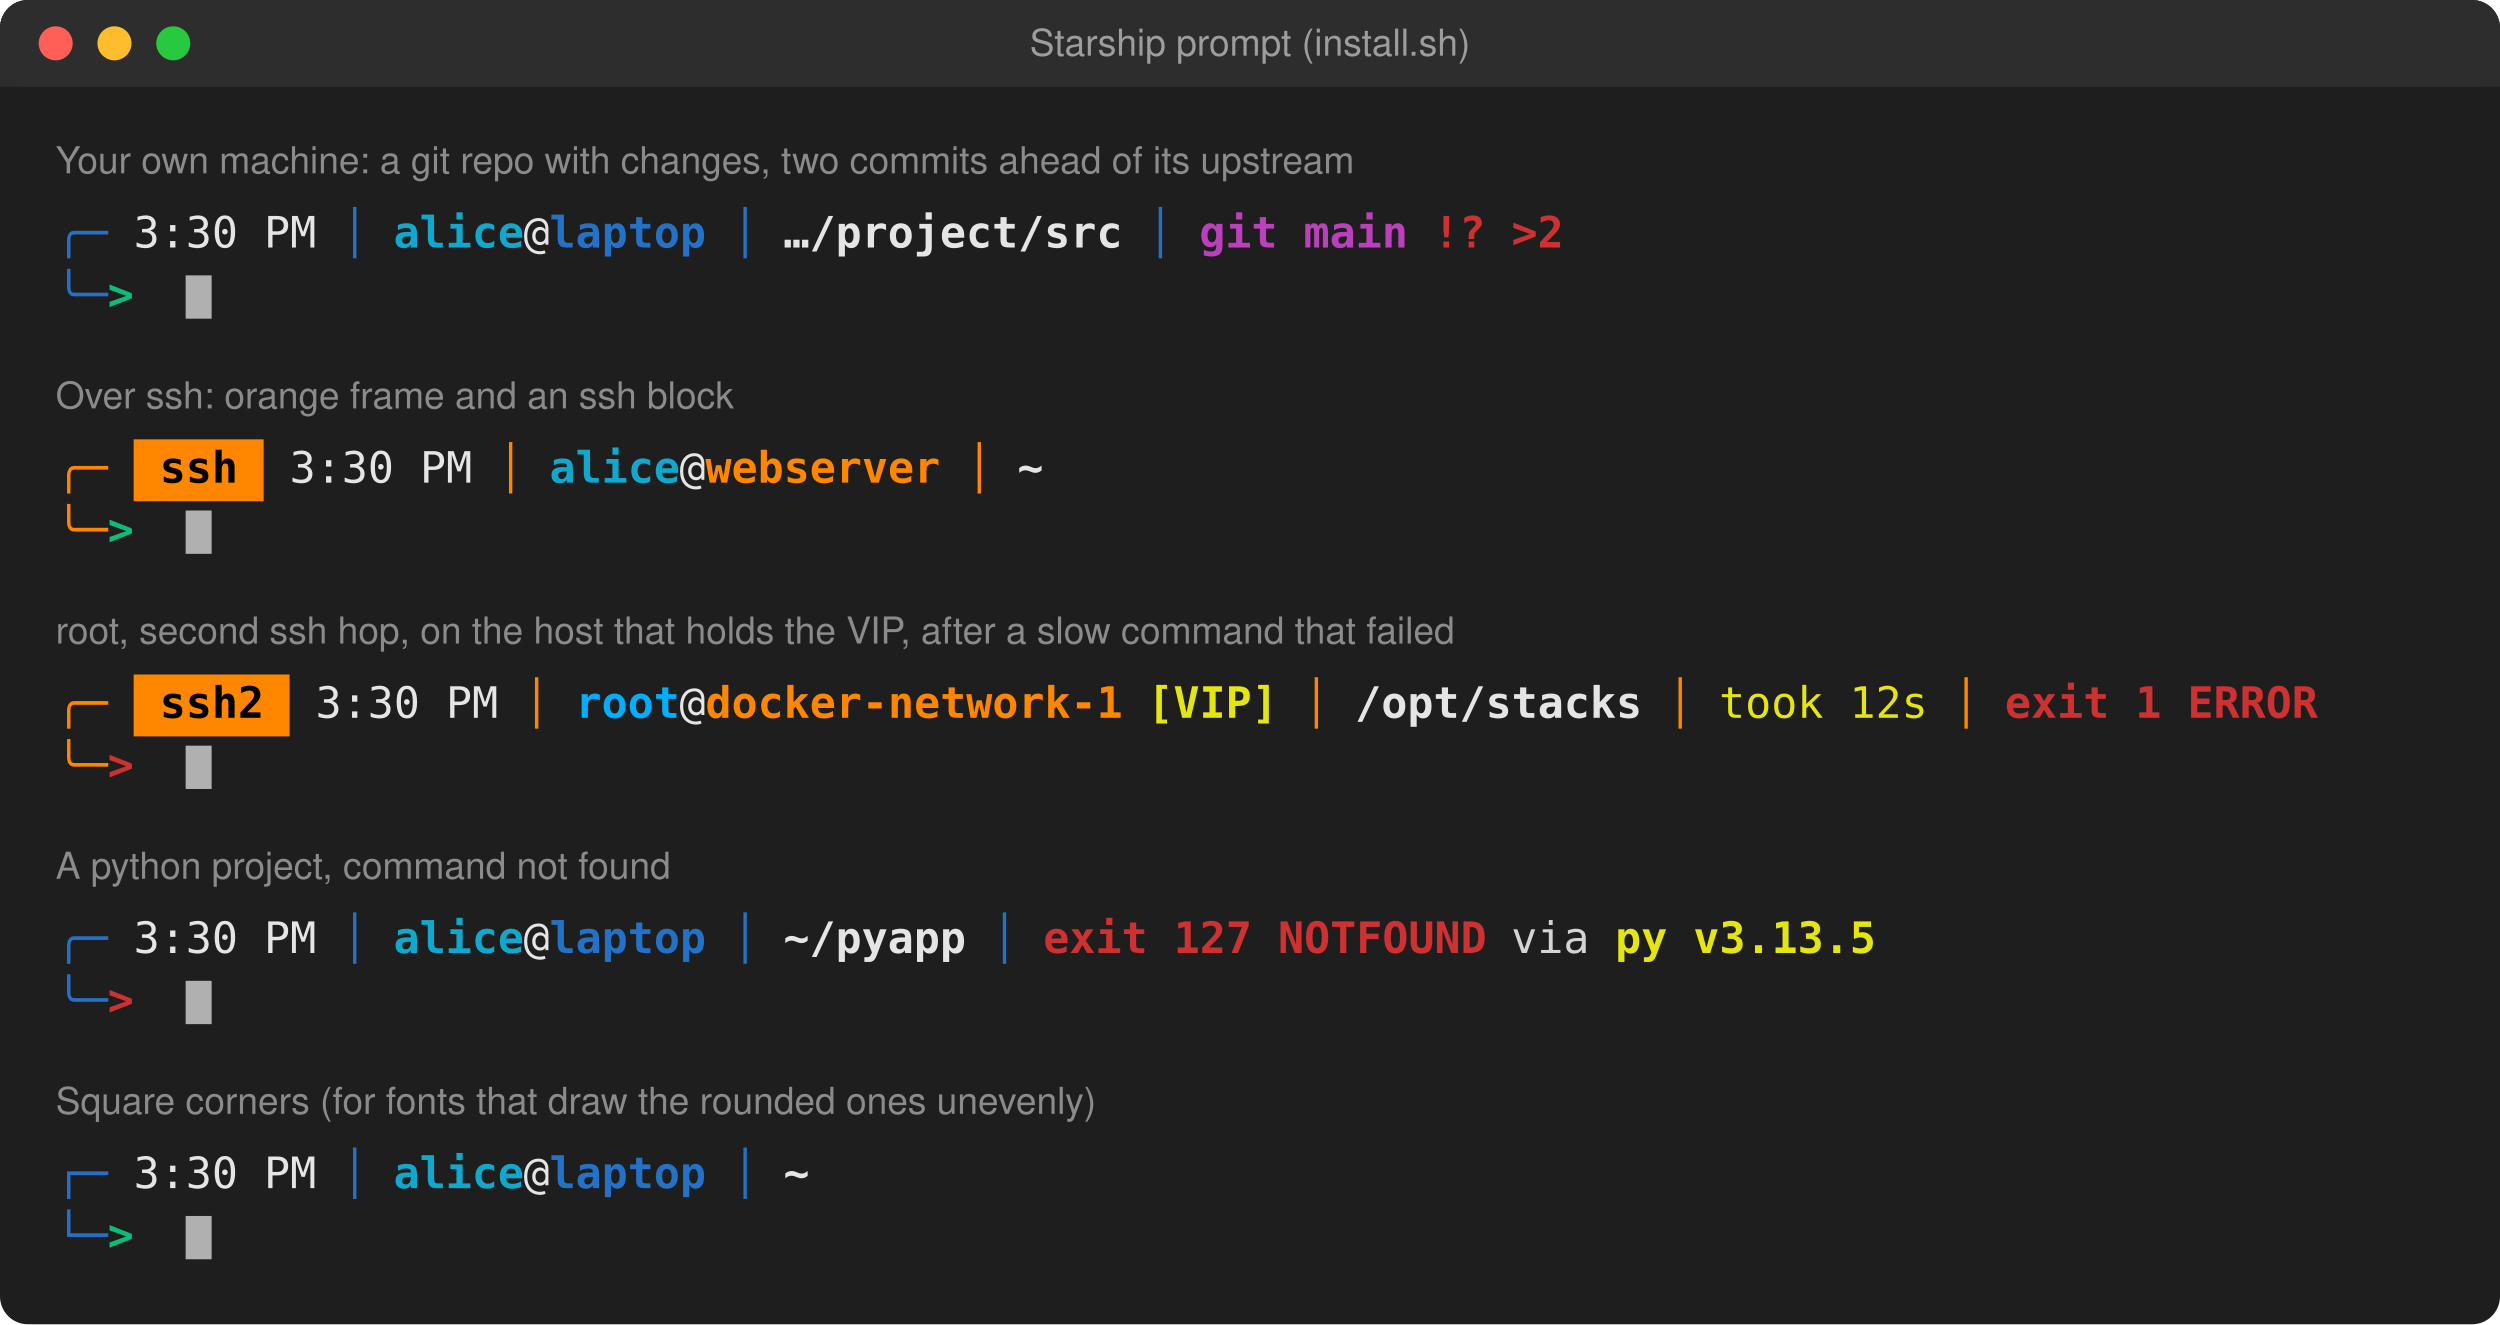
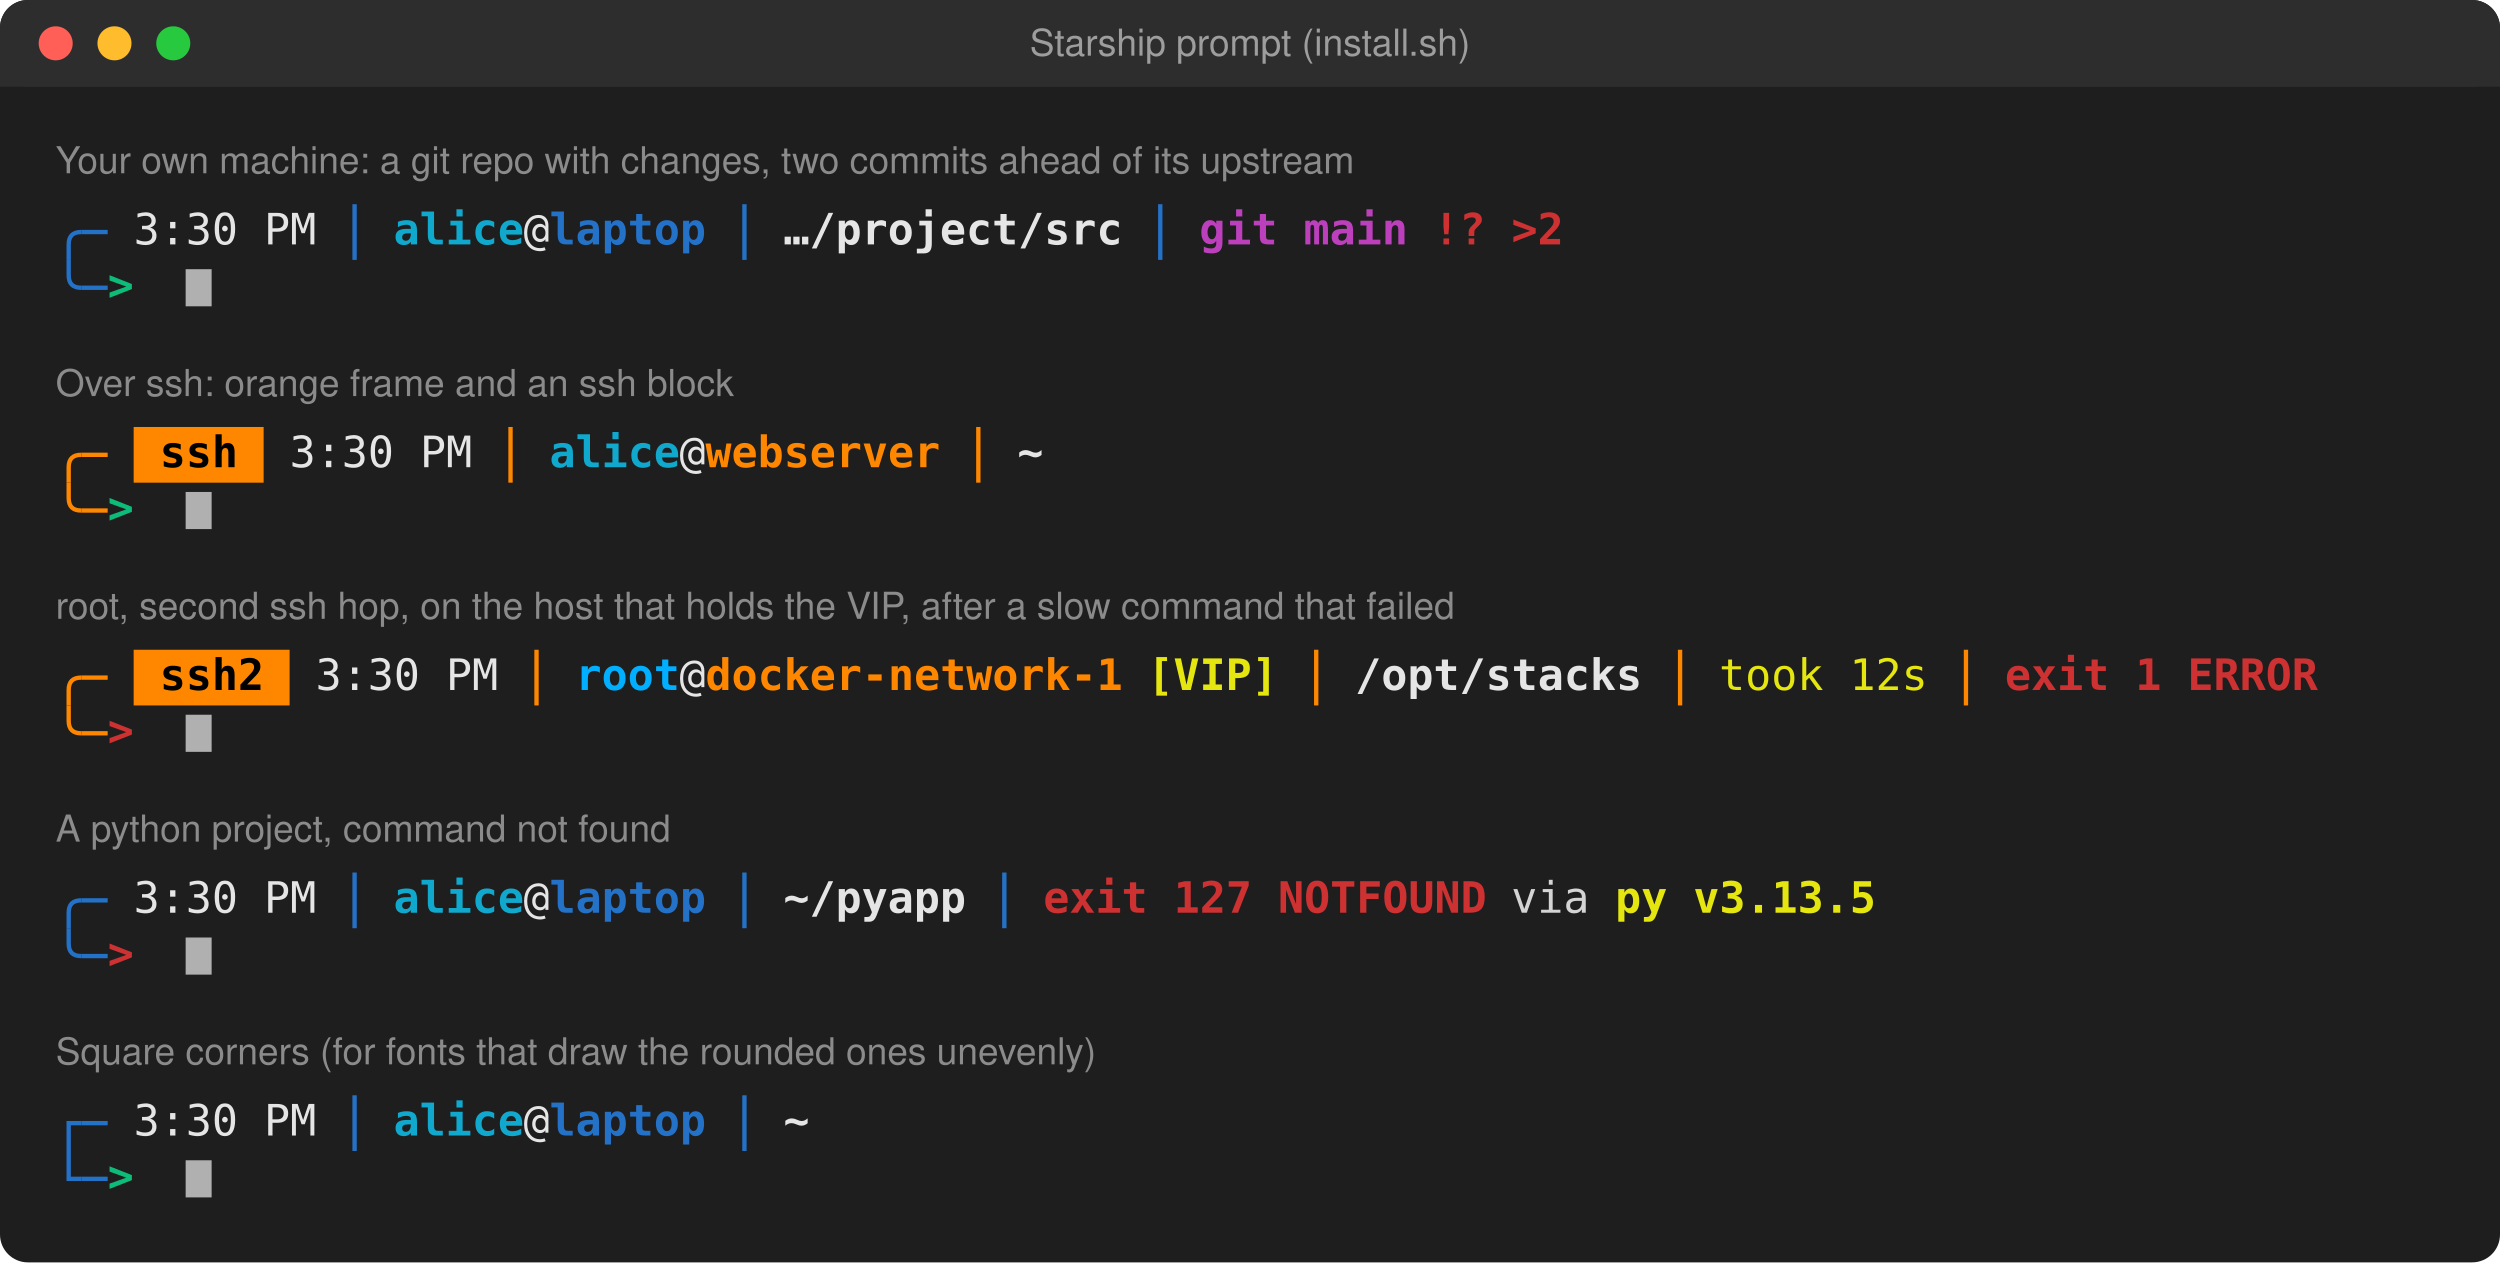
- <svg xmlns="http://www.w3.org/2000/svg" width="808" height="428" viewBox="0 0 808 428" role="img" aria-label="Starship prompt (install.sh)">
+ <svg xmlns="http://www.w3.org/2000/svg" width="808" height="408" viewBox="0 0 808 408" role="img" aria-label="Starship prompt (install.sh)">
  <rect width="100%" height="100%" rx="9" fill="#1e1e1e" />
  <rect width="100%" height="28" rx="9" fill="#2d2d2d" />
  <rect y="14" width="100%" height="14" fill="#2d2d2d" />
  <circle cx="18" cy="14" r="5.5" fill="#ff5f56" />
  <circle cx="37" cy="14" r="5.5" fill="#ffbd2e" />
  <circle cx="56" cy="14" r="5.5" fill="#27c93f" />
  <text x="404" y="18" fill="#9d9d9d" text-anchor="middle" font-family="-apple-system, 'Segoe UI', Helvetica, Arial, sans-serif" font-size="12">Starship prompt (install.sh)</text>
  <g font-family="ui-monospace, SFMono-Regular, Menlo, Consolas, 'DejaVu Sans Mono', monospace" font-size="14">
    <text x="18" y="56" fill="#8b8b8b" font-family="-apple-system, 'Segoe UI', Helvetica, Arial, sans-serif" font-size="12">Your own machine: a git repo with changes, two commits ahead of its upstream</text>
-     <text x="18.00" y="80.00" fill="#2472c8" font-weight="700" textLength="25.20" lengthAdjust="spacingAndGlyphs" xml:space="preserve">╭─ </text>
-     <text x="43.20" y="80.00" fill="#e5e5e5" textLength="58.80" lengthAdjust="spacingAndGlyphs" xml:space="preserve">3:30 PM</text>
-     <text x="102.00" y="80.00" fill="#2472c8" font-weight="700" textLength="25.20" lengthAdjust="spacingAndGlyphs" xml:space="preserve"> │ </text>
-     <text x="127.20" y="80.00" fill="#11a8cd" font-weight="700" textLength="42.00" lengthAdjust="spacingAndGlyphs" xml:space="preserve">alice</text>
-     <text x="169.20" y="80.00" fill="#e5e5e5" textLength="8.40" lengthAdjust="spacingAndGlyphs" xml:space="preserve">@</text>
-     <text x="177.60" y="80.00" fill="#2472c8" font-weight="700" textLength="75.60" lengthAdjust="spacingAndGlyphs" xml:space="preserve">laptop │ </text>
-     <text x="253.20" y="80.00" fill="#e5e5e5" font-weight="700" textLength="109.20" lengthAdjust="spacingAndGlyphs" xml:space="preserve">…/project/src</text>
-     <text x="362.40" y="80.00" fill="#2472c8" font-weight="700" textLength="25.20" lengthAdjust="spacingAndGlyphs" xml:space="preserve"> │ </text>
-     <text x="387.60" y="80.00" fill="#bc3fbc" font-weight="700" textLength="67.20" lengthAdjust="spacingAndGlyphs" xml:space="preserve">git main</text>
-     <text x="454.80" y="80.00" fill="#cd3131" font-weight="700" textLength="50.40" lengthAdjust="spacingAndGlyphs" xml:space="preserve"> !? &gt;2</text>
-     <text x="18.00" y="100.00" fill="#2472c8" font-weight="700" textLength="16.80" lengthAdjust="spacingAndGlyphs" xml:space="preserve">╰─</text>
-     <text x="34.80" y="100.00" fill="#0dbc79" font-weight="700" textLength="8.40" lengthAdjust="spacingAndGlyphs" xml:space="preserve">&gt;</text>
-     <rect x="60.00" y="89.00" width="8.40" height="14" fill="#d4d4d4" opacity="0.8" />
-     <text x="18" y="132" fill="#8b8b8b" font-family="-apple-system, 'Segoe UI', Helvetica, Arial, sans-serif" font-size="12">Over ssh: orange frame and an ssh block</text>
-     <rect x="43.20" y="142.00" width="42.00" height="20" fill="#ff8700" />
-     <text x="18.00" y="156.00" fill="#ff8700" font-weight="700" textLength="25.20" lengthAdjust="spacingAndGlyphs" xml:space="preserve">╭─ </text>
-     <text x="43.20" y="156.00" fill="#000000" font-weight="700" textLength="42.00" lengthAdjust="spacingAndGlyphs" xml:space="preserve"> ssh </text>
-     <text x="93.60" y="156.00" fill="#e5e5e5" textLength="58.80" lengthAdjust="spacingAndGlyphs" xml:space="preserve">3:30 PM</text>
-     <text x="152.40" y="156.00" fill="#ff8700" font-weight="700" textLength="25.20" lengthAdjust="spacingAndGlyphs" xml:space="preserve"> │ </text>
-     <text x="177.60" y="156.00" fill="#11a8cd" font-weight="700" textLength="42.00" lengthAdjust="spacingAndGlyphs" xml:space="preserve">alice</text>
-     <text x="219.60" y="156.00" fill="#e5e5e5" textLength="8.40" lengthAdjust="spacingAndGlyphs" xml:space="preserve">@</text>
-     <text x="228.00" y="156.00" fill="#ff8700" font-weight="700" textLength="100.80" lengthAdjust="spacingAndGlyphs" xml:space="preserve">webserver │ </text>
-     <text x="328.80" y="156.00" fill="#e5e5e5" font-weight="700" textLength="8.40" lengthAdjust="spacingAndGlyphs" xml:space="preserve">~</text>
-     <text x="18.00" y="176.00" fill="#ff8700" font-weight="700" textLength="16.80" lengthAdjust="spacingAndGlyphs" xml:space="preserve">╰─</text>
-     <text x="34.80" y="176.00" fill="#0dbc79" font-weight="700" textLength="8.40" lengthAdjust="spacingAndGlyphs" xml:space="preserve">&gt;</text>
-     <rect x="60.00" y="165.00" width="8.40" height="14" fill="#d4d4d4" opacity="0.8" />
-     <text x="18" y="208" fill="#8b8b8b" font-family="-apple-system, 'Segoe UI', Helvetica, Arial, sans-serif" font-size="12">root, second ssh hop, on the host that holds the VIP, after a slow command that failed</text>
-     <rect x="43.20" y="218.00" width="50.40" height="20" fill="#ff8700" />
-     <text x="18.00" y="232.00" fill="#ff8700" font-weight="700" textLength="25.20" lengthAdjust="spacingAndGlyphs" xml:space="preserve">╭─ </text>
-     <text x="43.20" y="232.00" fill="#000000" font-weight="700" textLength="50.40" lengthAdjust="spacingAndGlyphs" xml:space="preserve"> ssh2 </text>
-     <text x="102.00" y="232.00" fill="#e5e5e5" textLength="58.80" lengthAdjust="spacingAndGlyphs" xml:space="preserve">3:30 PM</text>
-     <text x="160.80" y="232.00" fill="#ff8700" font-weight="700" textLength="25.20" lengthAdjust="spacingAndGlyphs" xml:space="preserve"> │ </text>
-     <text x="186.00" y="232.00" fill="#00afff" font-weight="700" textLength="33.60" lengthAdjust="spacingAndGlyphs" xml:space="preserve">root</text>
-     <text x="219.60" y="232.00" fill="#e5e5e5" textLength="8.40" lengthAdjust="spacingAndGlyphs" xml:space="preserve">@</text>
-     <text x="228.00" y="232.00" fill="#ff8700" font-weight="700" textLength="134.40" lengthAdjust="spacingAndGlyphs" xml:space="preserve">docker-network-1</text>
-     <text x="362.40" y="232.00" fill="#e5e510" font-weight="700" textLength="50.40" lengthAdjust="spacingAndGlyphs" xml:space="preserve"> [VIP]</text>
-     <text x="412.80" y="232.00" fill="#ff8700" font-weight="700" textLength="25.20" lengthAdjust="spacingAndGlyphs" xml:space="preserve"> │ </text>
-     <text x="438.00" y="232.00" fill="#e5e5e5" font-weight="700" textLength="92.40" lengthAdjust="spacingAndGlyphs" xml:space="preserve">/opt/stacks</text>
-     <text x="530.40" y="232.00" fill="#ff8700" font-weight="700" textLength="25.20" lengthAdjust="spacingAndGlyphs" xml:space="preserve"> │ </text>
-     <text x="555.60" y="232.00" fill="#e5e510" textLength="67.20" lengthAdjust="spacingAndGlyphs" xml:space="preserve">took 12s</text>
-     <text x="622.80" y="232.00" fill="#ff8700" font-weight="700" textLength="25.20" lengthAdjust="spacingAndGlyphs" xml:space="preserve"> │ </text>
-     <text x="648.00" y="232.00" fill="#cd3131" font-weight="700" textLength="100.80" lengthAdjust="spacingAndGlyphs" xml:space="preserve">exit 1 ERROR</text>
-     <text x="18.00" y="252.00" fill="#ff8700" font-weight="700" textLength="16.80" lengthAdjust="spacingAndGlyphs" xml:space="preserve">╰─</text>
-     <text x="34.80" y="252.00" fill="#cd3131" font-weight="700" textLength="8.40" lengthAdjust="spacingAndGlyphs" xml:space="preserve">&gt;</text>
-     <rect x="60.00" y="241.00" width="8.40" height="14" fill="#d4d4d4" opacity="0.8" />
-     <text x="18" y="284" fill="#8b8b8b" font-family="-apple-system, 'Segoe UI', Helvetica, Arial, sans-serif" font-size="12">A python project, command not found</text>
-     <text x="18.00" y="308.00" fill="#2472c8" font-weight="700" textLength="25.20" lengthAdjust="spacingAndGlyphs" xml:space="preserve">╭─ </text>
-     <text x="43.20" y="308.00" fill="#e5e5e5" textLength="58.80" lengthAdjust="spacingAndGlyphs" xml:space="preserve">3:30 PM</text>
-     <text x="102.00" y="308.00" fill="#2472c8" font-weight="700" textLength="25.20" lengthAdjust="spacingAndGlyphs" xml:space="preserve"> │ </text>
-     <text x="127.20" y="308.00" fill="#11a8cd" font-weight="700" textLength="42.00" lengthAdjust="spacingAndGlyphs" xml:space="preserve">alice</text>
-     <text x="169.20" y="308.00" fill="#e5e5e5" textLength="8.40" lengthAdjust="spacingAndGlyphs" xml:space="preserve">@</text>
-     <text x="177.60" y="308.00" fill="#2472c8" font-weight="700" textLength="75.60" lengthAdjust="spacingAndGlyphs" xml:space="preserve">laptop │ </text>
-     <text x="253.20" y="308.00" fill="#e5e5e5" font-weight="700" textLength="58.80" lengthAdjust="spacingAndGlyphs" xml:space="preserve">~/pyapp</text>
-     <text x="312.00" y="308.00" fill="#2472c8" font-weight="700" textLength="25.20" lengthAdjust="spacingAndGlyphs" xml:space="preserve"> │ </text>
-     <text x="337.20" y="308.00" fill="#cd3131" font-weight="700" textLength="142.80" lengthAdjust="spacingAndGlyphs" xml:space="preserve">exit 127 NOTFOUND</text>
-     <text x="480.00" y="308.00" fill="#d4d4d4" textLength="42.00" lengthAdjust="spacingAndGlyphs" xml:space="preserve"> via </text>
-     <text x="522.00" y="308.00" fill="#e5e510" font-weight="700" textLength="92.40" lengthAdjust="spacingAndGlyphs" xml:space="preserve">py v3.13.5 </text>
-     <text x="18.00" y="328.00" fill="#2472c8" font-weight="700" textLength="16.80" lengthAdjust="spacingAndGlyphs" xml:space="preserve">╰─</text>
-     <text x="34.80" y="328.00" fill="#cd3131" font-weight="700" textLength="8.40" lengthAdjust="spacingAndGlyphs" xml:space="preserve">&gt;</text>
-     <rect x="60.00" y="317.00" width="8.40" height="14" fill="#d4d4d4" opacity="0.8" />
-     <text x="18" y="360" fill="#8b8b8b" font-family="-apple-system, 'Segoe UI', Helvetica, Arial, sans-serif" font-size="12">Square corners (for fonts that draw the rounded ones unevenly)</text>
-     <text x="18.00" y="384.00" fill="#2472c8" font-weight="700" textLength="25.20" lengthAdjust="spacingAndGlyphs" xml:space="preserve">┌─ </text>
-     <text x="43.20" y="384.00" fill="#e5e5e5" textLength="58.80" lengthAdjust="spacingAndGlyphs" xml:space="preserve">3:30 PM</text>
-     <text x="102.00" y="384.00" fill="#2472c8" font-weight="700" textLength="25.20" lengthAdjust="spacingAndGlyphs" xml:space="preserve"> │ </text>
-     <text x="127.20" y="384.00" fill="#11a8cd" font-weight="700" textLength="42.00" lengthAdjust="spacingAndGlyphs" xml:space="preserve">alice</text>
-     <text x="169.20" y="384.00" fill="#e5e5e5" textLength="8.40" lengthAdjust="spacingAndGlyphs" xml:space="preserve">@</text>
-     <text x="177.60" y="384.00" fill="#2472c8" font-weight="700" textLength="75.60" lengthAdjust="spacingAndGlyphs" xml:space="preserve">laptop │ </text>
-     <text x="253.20" y="384.00" fill="#e5e5e5" font-weight="700" textLength="8.40" lengthAdjust="spacingAndGlyphs" xml:space="preserve">~</text>
-     <text x="18.00" y="404.00" fill="#2472c8" font-weight="700" textLength="16.80" lengthAdjust="spacingAndGlyphs" xml:space="preserve">└─</text>
-     <text x="34.80" y="404.00" fill="#0dbc79" font-weight="700" textLength="8.40" lengthAdjust="spacingAndGlyphs" xml:space="preserve">&gt;</text>
-     <rect x="60.00" y="393.00" width="8.40" height="14" fill="#d4d4d4" opacity="0.8" />
+     <path d="M26.40 75.00 H26.20 Q22.20 75.00 22.20 79.00 V84.00" fill="none" stroke="#2472c8" stroke-width="1.4" />
+     <path d="M26.40 75.00 H34.80" fill="none" stroke="#2472c8" stroke-width="1.4" />
+     <text x="43.20" y="79.00" fill="#e5e5e5" textLength="58.80" lengthAdjust="spacingAndGlyphs" xml:space="preserve">3:30 PM</text>
+     <path d="M114.60 66.00 V84.00" fill="none" stroke="#2472c8" stroke-width="1.4" />
+     <text x="127.20" y="79.00" fill="#11a8cd" font-weight="700" textLength="42.00" lengthAdjust="spacingAndGlyphs" xml:space="preserve">alice</text>
+     <text x="169.20" y="79.00" fill="#e5e5e5" textLength="8.40" lengthAdjust="spacingAndGlyphs" xml:space="preserve">@</text>
+     <text x="177.60" y="79.00" fill="#2472c8" font-weight="700" textLength="58.80" lengthAdjust="spacingAndGlyphs" xml:space="preserve">laptop </text>
+     <path d="M240.60 66.00 V84.00" fill="none" stroke="#2472c8" stroke-width="1.4" />
+     <text x="253.20" y="79.00" fill="#e5e5e5" font-weight="700" textLength="109.20" lengthAdjust="spacingAndGlyphs" xml:space="preserve">…/project/src</text>
+     <path d="M375.00 66.00 V84.00" fill="none" stroke="#2472c8" stroke-width="1.4" />
+     <text x="387.60" y="79.00" fill="#bc3fbc" font-weight="700" textLength="67.20" lengthAdjust="spacingAndGlyphs" xml:space="preserve">git main</text>
+     <text x="454.80" y="79.00" fill="#cd3131" font-weight="700" textLength="50.40" lengthAdjust="spacingAndGlyphs" xml:space="preserve"> !? &gt;2</text>
+     <path d="M26.40 93.00 H26.20 Q22.20 93.00 22.20 89.00 V84.00" fill="none" stroke="#2472c8" stroke-width="1.4" />
+     <path d="M26.40 93.00 H34.80" fill="none" stroke="#2472c8" stroke-width="1.4" />
+     <text x="34.80" y="97.00" fill="#0dbc79" font-weight="700" textLength="8.40" lengthAdjust="spacingAndGlyphs" xml:space="preserve">&gt;</text>
+     <rect x="60.00" y="87.00" width="8.40" height="12" fill="#d4d4d4" opacity="0.8" />
+     <text x="18" y="128" fill="#8b8b8b" font-family="-apple-system, 'Segoe UI', Helvetica, Arial, sans-serif" font-size="12">Over ssh: orange frame and an ssh block</text>
+     <rect x="43.20" y="138.00" width="42.00" height="18" fill="#ff8700" />
+     <path d="M26.40 147.00 H26.20 Q22.20 147.00 22.20 151.00 V156.00" fill="none" stroke="#ff8700" stroke-width="1.4" />
+     <path d="M26.40 147.00 H34.80" fill="none" stroke="#ff8700" stroke-width="1.4" />
+     <text x="43.20" y="151.00" fill="#000000" font-weight="700" textLength="42.00" lengthAdjust="spacingAndGlyphs" xml:space="preserve"> ssh </text>
+     <text x="93.60" y="151.00" fill="#e5e5e5" textLength="58.80" lengthAdjust="spacingAndGlyphs" xml:space="preserve">3:30 PM</text>
+     <path d="M165.00 138.00 V156.00" fill="none" stroke="#ff8700" stroke-width="1.4" />
+     <text x="177.60" y="151.00" fill="#11a8cd" font-weight="700" textLength="42.00" lengthAdjust="spacingAndGlyphs" xml:space="preserve">alice</text>
+     <text x="219.60" y="151.00" fill="#e5e5e5" textLength="8.40" lengthAdjust="spacingAndGlyphs" xml:space="preserve">@</text>
+     <text x="228.00" y="151.00" fill="#ff8700" font-weight="700" textLength="84.00" lengthAdjust="spacingAndGlyphs" xml:space="preserve">webserver </text>
+     <path d="M316.20 138.00 V156.00" fill="none" stroke="#ff8700" stroke-width="1.4" />
+     <text x="328.80" y="151.00" fill="#e5e5e5" font-weight="700" textLength="8.40" lengthAdjust="spacingAndGlyphs" xml:space="preserve">~</text>
+     <path d="M26.40 165.00 H26.20 Q22.20 165.00 22.20 161.00 V156.00" fill="none" stroke="#ff8700" stroke-width="1.4" />
+     <path d="M26.40 165.00 H34.80" fill="none" stroke="#ff8700" stroke-width="1.4" />
+     <text x="34.80" y="169.00" fill="#0dbc79" font-weight="700" textLength="8.40" lengthAdjust="spacingAndGlyphs" xml:space="preserve">&gt;</text>
+     <rect x="60.00" y="159.00" width="8.40" height="12" fill="#d4d4d4" opacity="0.8" />
+     <text x="18" y="200" fill="#8b8b8b" font-family="-apple-system, 'Segoe UI', Helvetica, Arial, sans-serif" font-size="12">root, second ssh hop, on the host that holds the VIP, after a slow command that failed</text>
+     <rect x="43.20" y="210.00" width="50.40" height="18" fill="#ff8700" />
+     <path d="M26.40 219.00 H26.20 Q22.20 219.00 22.20 223.00 V228.00" fill="none" stroke="#ff8700" stroke-width="1.4" />
+     <path d="M26.40 219.00 H34.80" fill="none" stroke="#ff8700" stroke-width="1.4" />
+     <text x="43.20" y="223.00" fill="#000000" font-weight="700" textLength="50.40" lengthAdjust="spacingAndGlyphs" xml:space="preserve"> ssh2 </text>
+     <text x="102.00" y="223.00" fill="#e5e5e5" textLength="58.80" lengthAdjust="spacingAndGlyphs" xml:space="preserve">3:30 PM</text>
+     <path d="M173.40 210.00 V228.00" fill="none" stroke="#ff8700" stroke-width="1.4" />
+     <text x="186.00" y="223.00" fill="#00afff" font-weight="700" textLength="33.60" lengthAdjust="spacingAndGlyphs" xml:space="preserve">root</text>
+     <text x="219.60" y="223.00" fill="#e5e5e5" textLength="8.40" lengthAdjust="spacingAndGlyphs" xml:space="preserve">@</text>
+     <text x="228.00" y="223.00" fill="#ff8700" font-weight="700" textLength="134.40" lengthAdjust="spacingAndGlyphs" xml:space="preserve">docker-network-1</text>
+     <text x="362.40" y="223.00" fill="#e5e510" font-weight="700" textLength="50.40" lengthAdjust="spacingAndGlyphs" xml:space="preserve"> [VIP]</text>
+     <path d="M425.40 210.00 V228.00" fill="none" stroke="#ff8700" stroke-width="1.4" />
+     <text x="438.00" y="223.00" fill="#e5e5e5" font-weight="700" textLength="92.40" lengthAdjust="spacingAndGlyphs" xml:space="preserve">/opt/stacks</text>
+     <path d="M543.00 210.00 V228.00" fill="none" stroke="#ff8700" stroke-width="1.4" />
+     <text x="555.60" y="223.00" fill="#e5e510" textLength="67.20" lengthAdjust="spacingAndGlyphs" xml:space="preserve">took 12s</text>
+     <path d="M635.40 210.00 V228.00" fill="none" stroke="#ff8700" stroke-width="1.4" />
+     <text x="648.00" y="223.00" fill="#cd3131" font-weight="700" textLength="100.80" lengthAdjust="spacingAndGlyphs" xml:space="preserve">exit 1 ERROR</text>
+     <path d="M26.40 237.00 H26.20 Q22.20 237.00 22.20 233.00 V228.00" fill="none" stroke="#ff8700" stroke-width="1.4" />
+     <path d="M26.40 237.00 H34.80" fill="none" stroke="#ff8700" stroke-width="1.4" />
+     <text x="34.80" y="241.00" fill="#cd3131" font-weight="700" textLength="8.40" lengthAdjust="spacingAndGlyphs" xml:space="preserve">&gt;</text>
+     <rect x="60.00" y="231.00" width="8.40" height="12" fill="#d4d4d4" opacity="0.8" />
+     <text x="18" y="272" fill="#8b8b8b" font-family="-apple-system, 'Segoe UI', Helvetica, Arial, sans-serif" font-size="12">A python project, command not found</text>
+     <path d="M26.40 291.00 H26.20 Q22.20 291.00 22.20 295.00 V300.00" fill="none" stroke="#2472c8" stroke-width="1.4" />
+     <path d="M26.40 291.00 H34.80" fill="none" stroke="#2472c8" stroke-width="1.4" />
+     <text x="43.20" y="295.00" fill="#e5e5e5" textLength="58.80" lengthAdjust="spacingAndGlyphs" xml:space="preserve">3:30 PM</text>
+     <path d="M114.60 282.00 V300.00" fill="none" stroke="#2472c8" stroke-width="1.4" />
+     <text x="127.20" y="295.00" fill="#11a8cd" font-weight="700" textLength="42.00" lengthAdjust="spacingAndGlyphs" xml:space="preserve">alice</text>
+     <text x="169.20" y="295.00" fill="#e5e5e5" textLength="8.40" lengthAdjust="spacingAndGlyphs" xml:space="preserve">@</text>
+     <text x="177.60" y="295.00" fill="#2472c8" font-weight="700" textLength="58.80" lengthAdjust="spacingAndGlyphs" xml:space="preserve">laptop </text>
+     <path d="M240.60 282.00 V300.00" fill="none" stroke="#2472c8" stroke-width="1.4" />
+     <text x="253.20" y="295.00" fill="#e5e5e5" font-weight="700" textLength="58.80" lengthAdjust="spacingAndGlyphs" xml:space="preserve">~/pyapp</text>
+     <path d="M324.60 282.00 V300.00" fill="none" stroke="#2472c8" stroke-width="1.4" />
+     <text x="337.20" y="295.00" fill="#cd3131" font-weight="700" textLength="142.80" lengthAdjust="spacingAndGlyphs" xml:space="preserve">exit 127 NOTFOUND</text>
+     <text x="480.00" y="295.00" fill="#d4d4d4" textLength="42.00" lengthAdjust="spacingAndGlyphs" xml:space="preserve"> via </text>
+     <text x="522.00" y="295.00" fill="#e5e510" font-weight="700" textLength="92.40" lengthAdjust="spacingAndGlyphs" xml:space="preserve">py v3.13.5 </text>
+     <path d="M26.40 309.00 H26.20 Q22.20 309.00 22.20 305.00 V300.00" fill="none" stroke="#2472c8" stroke-width="1.4" />
+     <path d="M26.40 309.00 H34.80" fill="none" stroke="#2472c8" stroke-width="1.4" />
+     <text x="34.80" y="313.00" fill="#cd3131" font-weight="700" textLength="8.40" lengthAdjust="spacingAndGlyphs" xml:space="preserve">&gt;</text>
+     <rect x="60.00" y="303.00" width="8.40" height="12" fill="#d4d4d4" opacity="0.8" />
+     <text x="18" y="344" fill="#8b8b8b" font-family="-apple-system, 'Segoe UI', Helvetica, Arial, sans-serif" font-size="12">Square corners (for fonts that draw the rounded ones unevenly)</text>
+     <path d="M26.40 363.00 H22.20 V372.00" fill="none" stroke="#2472c8" stroke-width="1.4" />
+     <path d="M26.40 363.00 H34.80" fill="none" stroke="#2472c8" stroke-width="1.4" />
+     <text x="43.20" y="367.00" fill="#e5e5e5" textLength="58.80" lengthAdjust="spacingAndGlyphs" xml:space="preserve">3:30 PM</text>
+     <path d="M114.60 354.00 V372.00" fill="none" stroke="#2472c8" stroke-width="1.4" />
+     <text x="127.20" y="367.00" fill="#11a8cd" font-weight="700" textLength="42.00" lengthAdjust="spacingAndGlyphs" xml:space="preserve">alice</text>
+     <text x="169.20" y="367.00" fill="#e5e5e5" textLength="8.40" lengthAdjust="spacingAndGlyphs" xml:space="preserve">@</text>
+     <text x="177.60" y="367.00" fill="#2472c8" font-weight="700" textLength="58.80" lengthAdjust="spacingAndGlyphs" xml:space="preserve">laptop </text>
+     <path d="M240.60 354.00 V372.00" fill="none" stroke="#2472c8" stroke-width="1.4" />
+     <text x="253.20" y="367.00" fill="#e5e5e5" font-weight="700" textLength="8.40" lengthAdjust="spacingAndGlyphs" xml:space="preserve">~</text>
+     <path d="M26.40 381.00 H22.20 V372.00" fill="none" stroke="#2472c8" stroke-width="1.4" />
+     <path d="M26.40 381.00 H34.80" fill="none" stroke="#2472c8" stroke-width="1.4" />
+     <text x="34.80" y="385.00" fill="#0dbc79" font-weight="700" textLength="8.40" lengthAdjust="spacingAndGlyphs" xml:space="preserve">&gt;</text>
+     <rect x="60.00" y="375.00" width="8.40" height="12" fill="#d4d4d4" opacity="0.8" />
  </g>
</svg>
